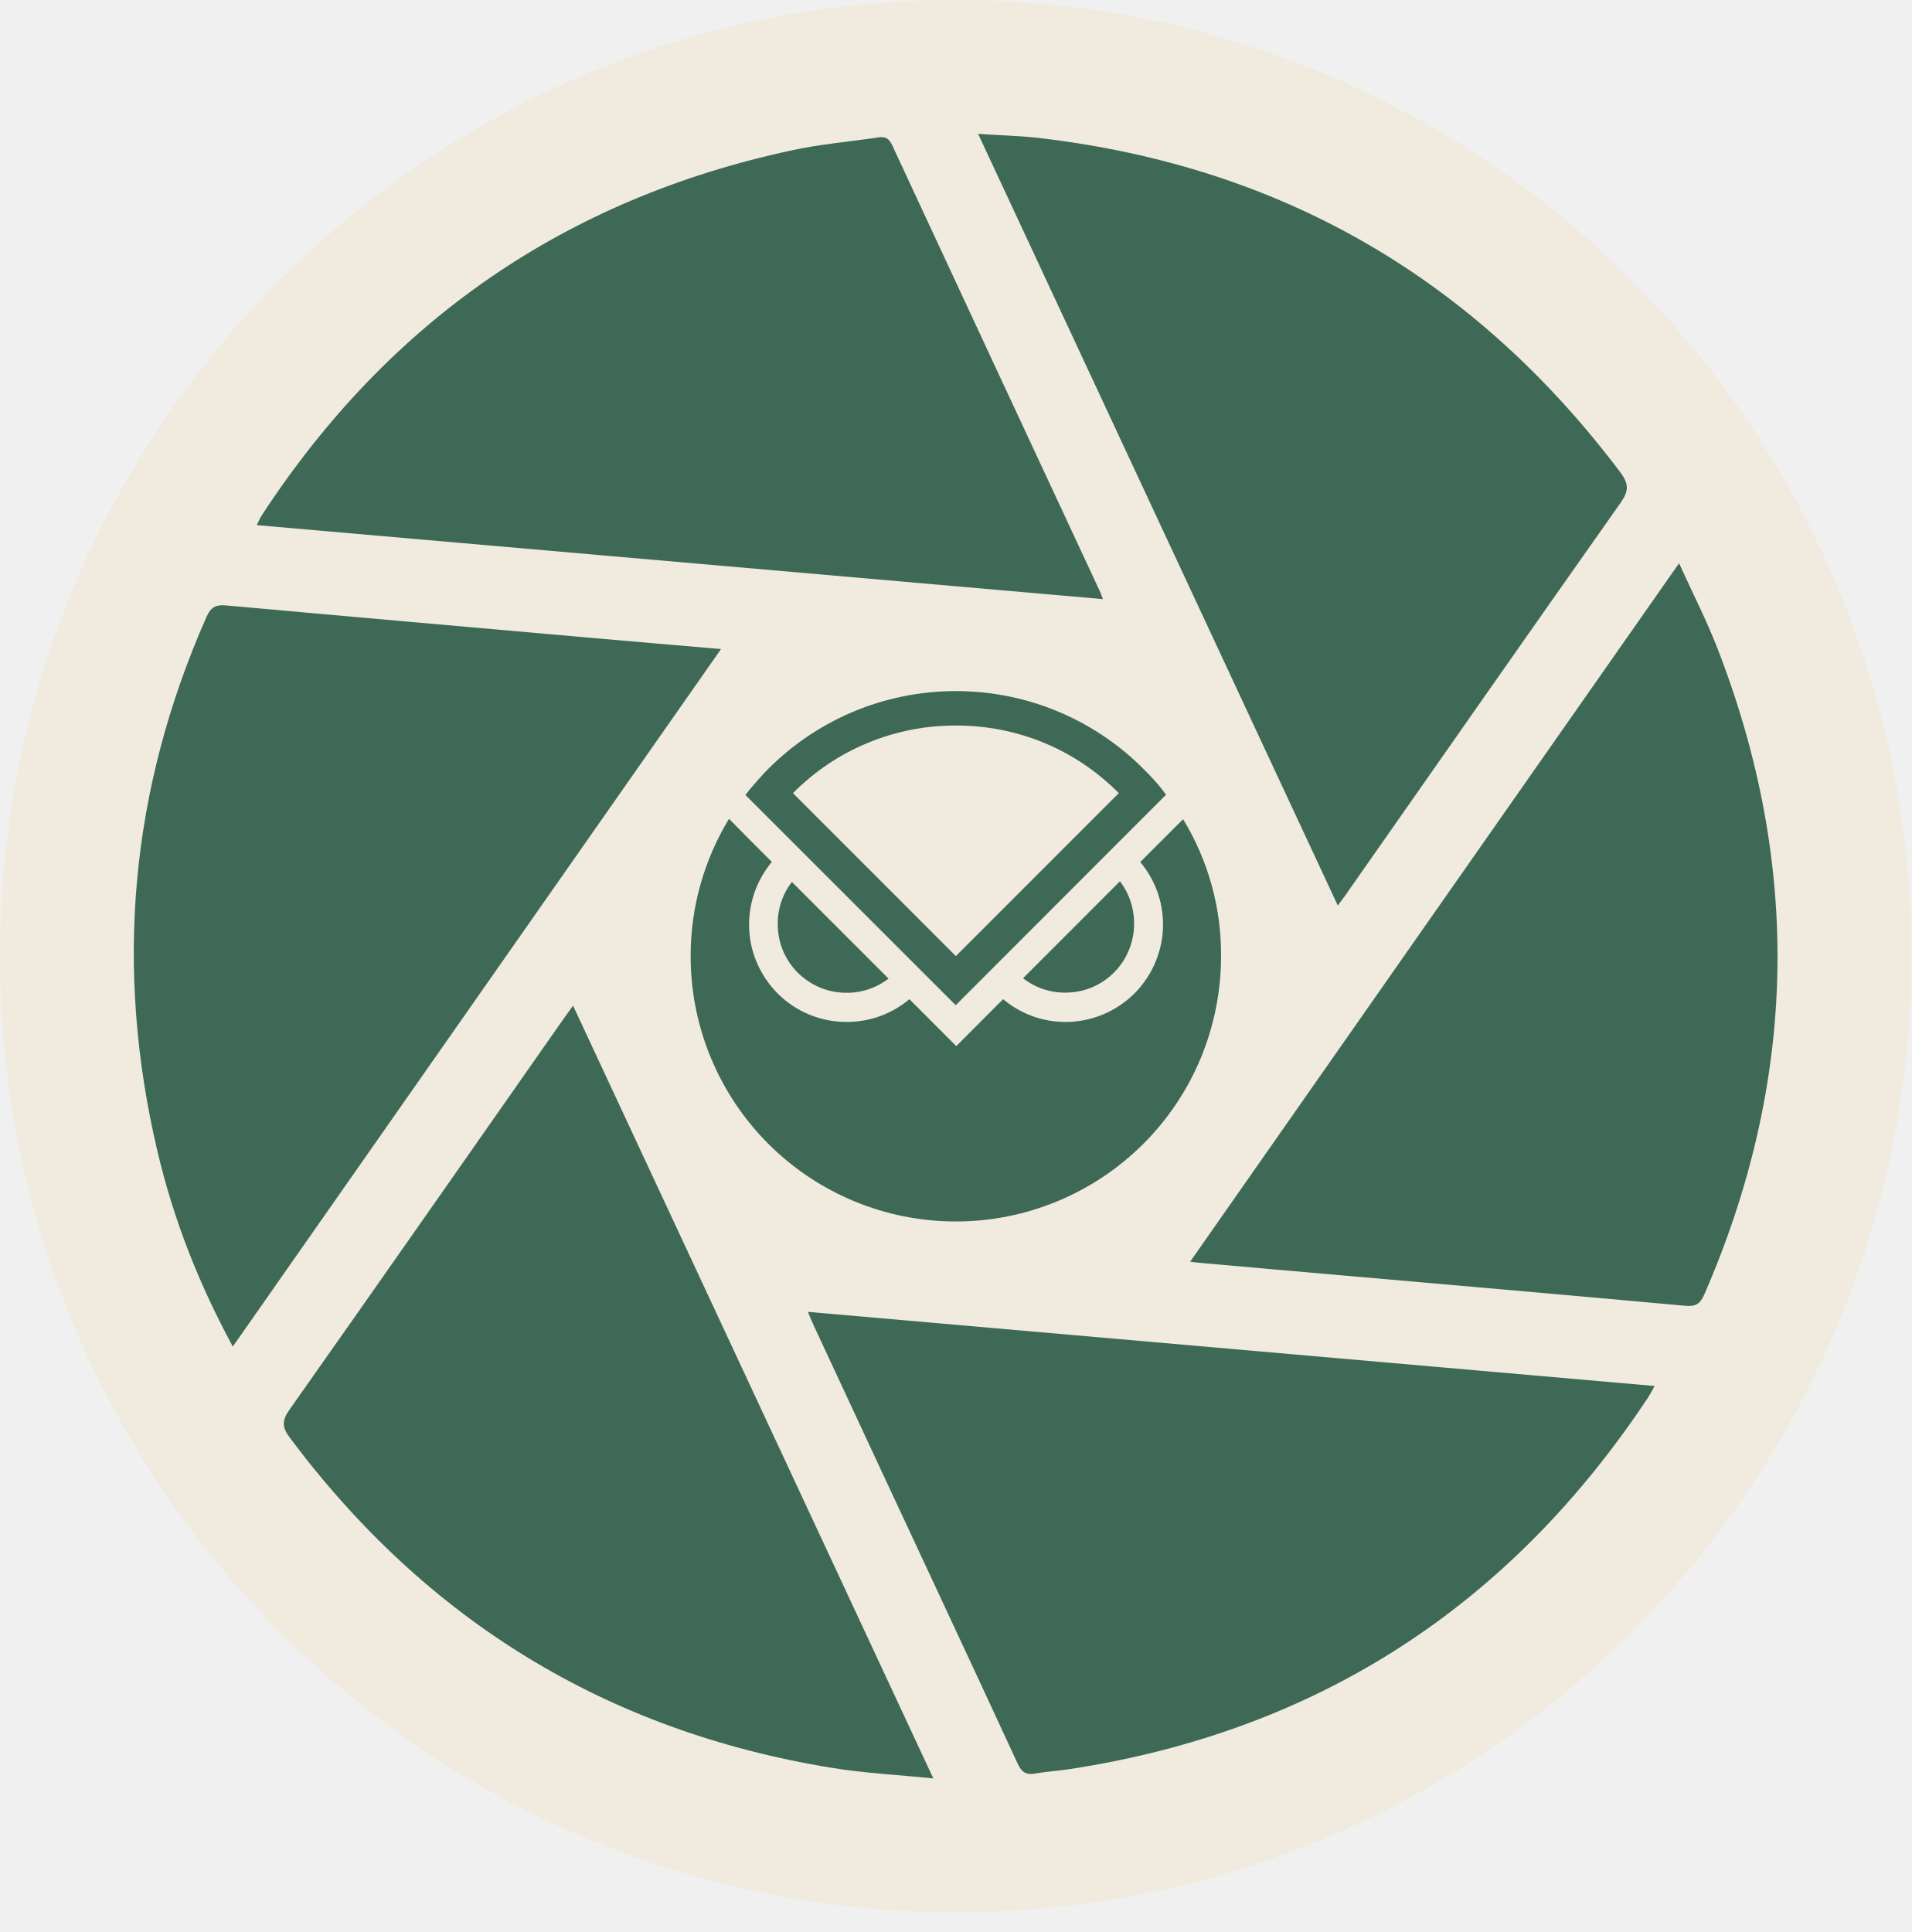
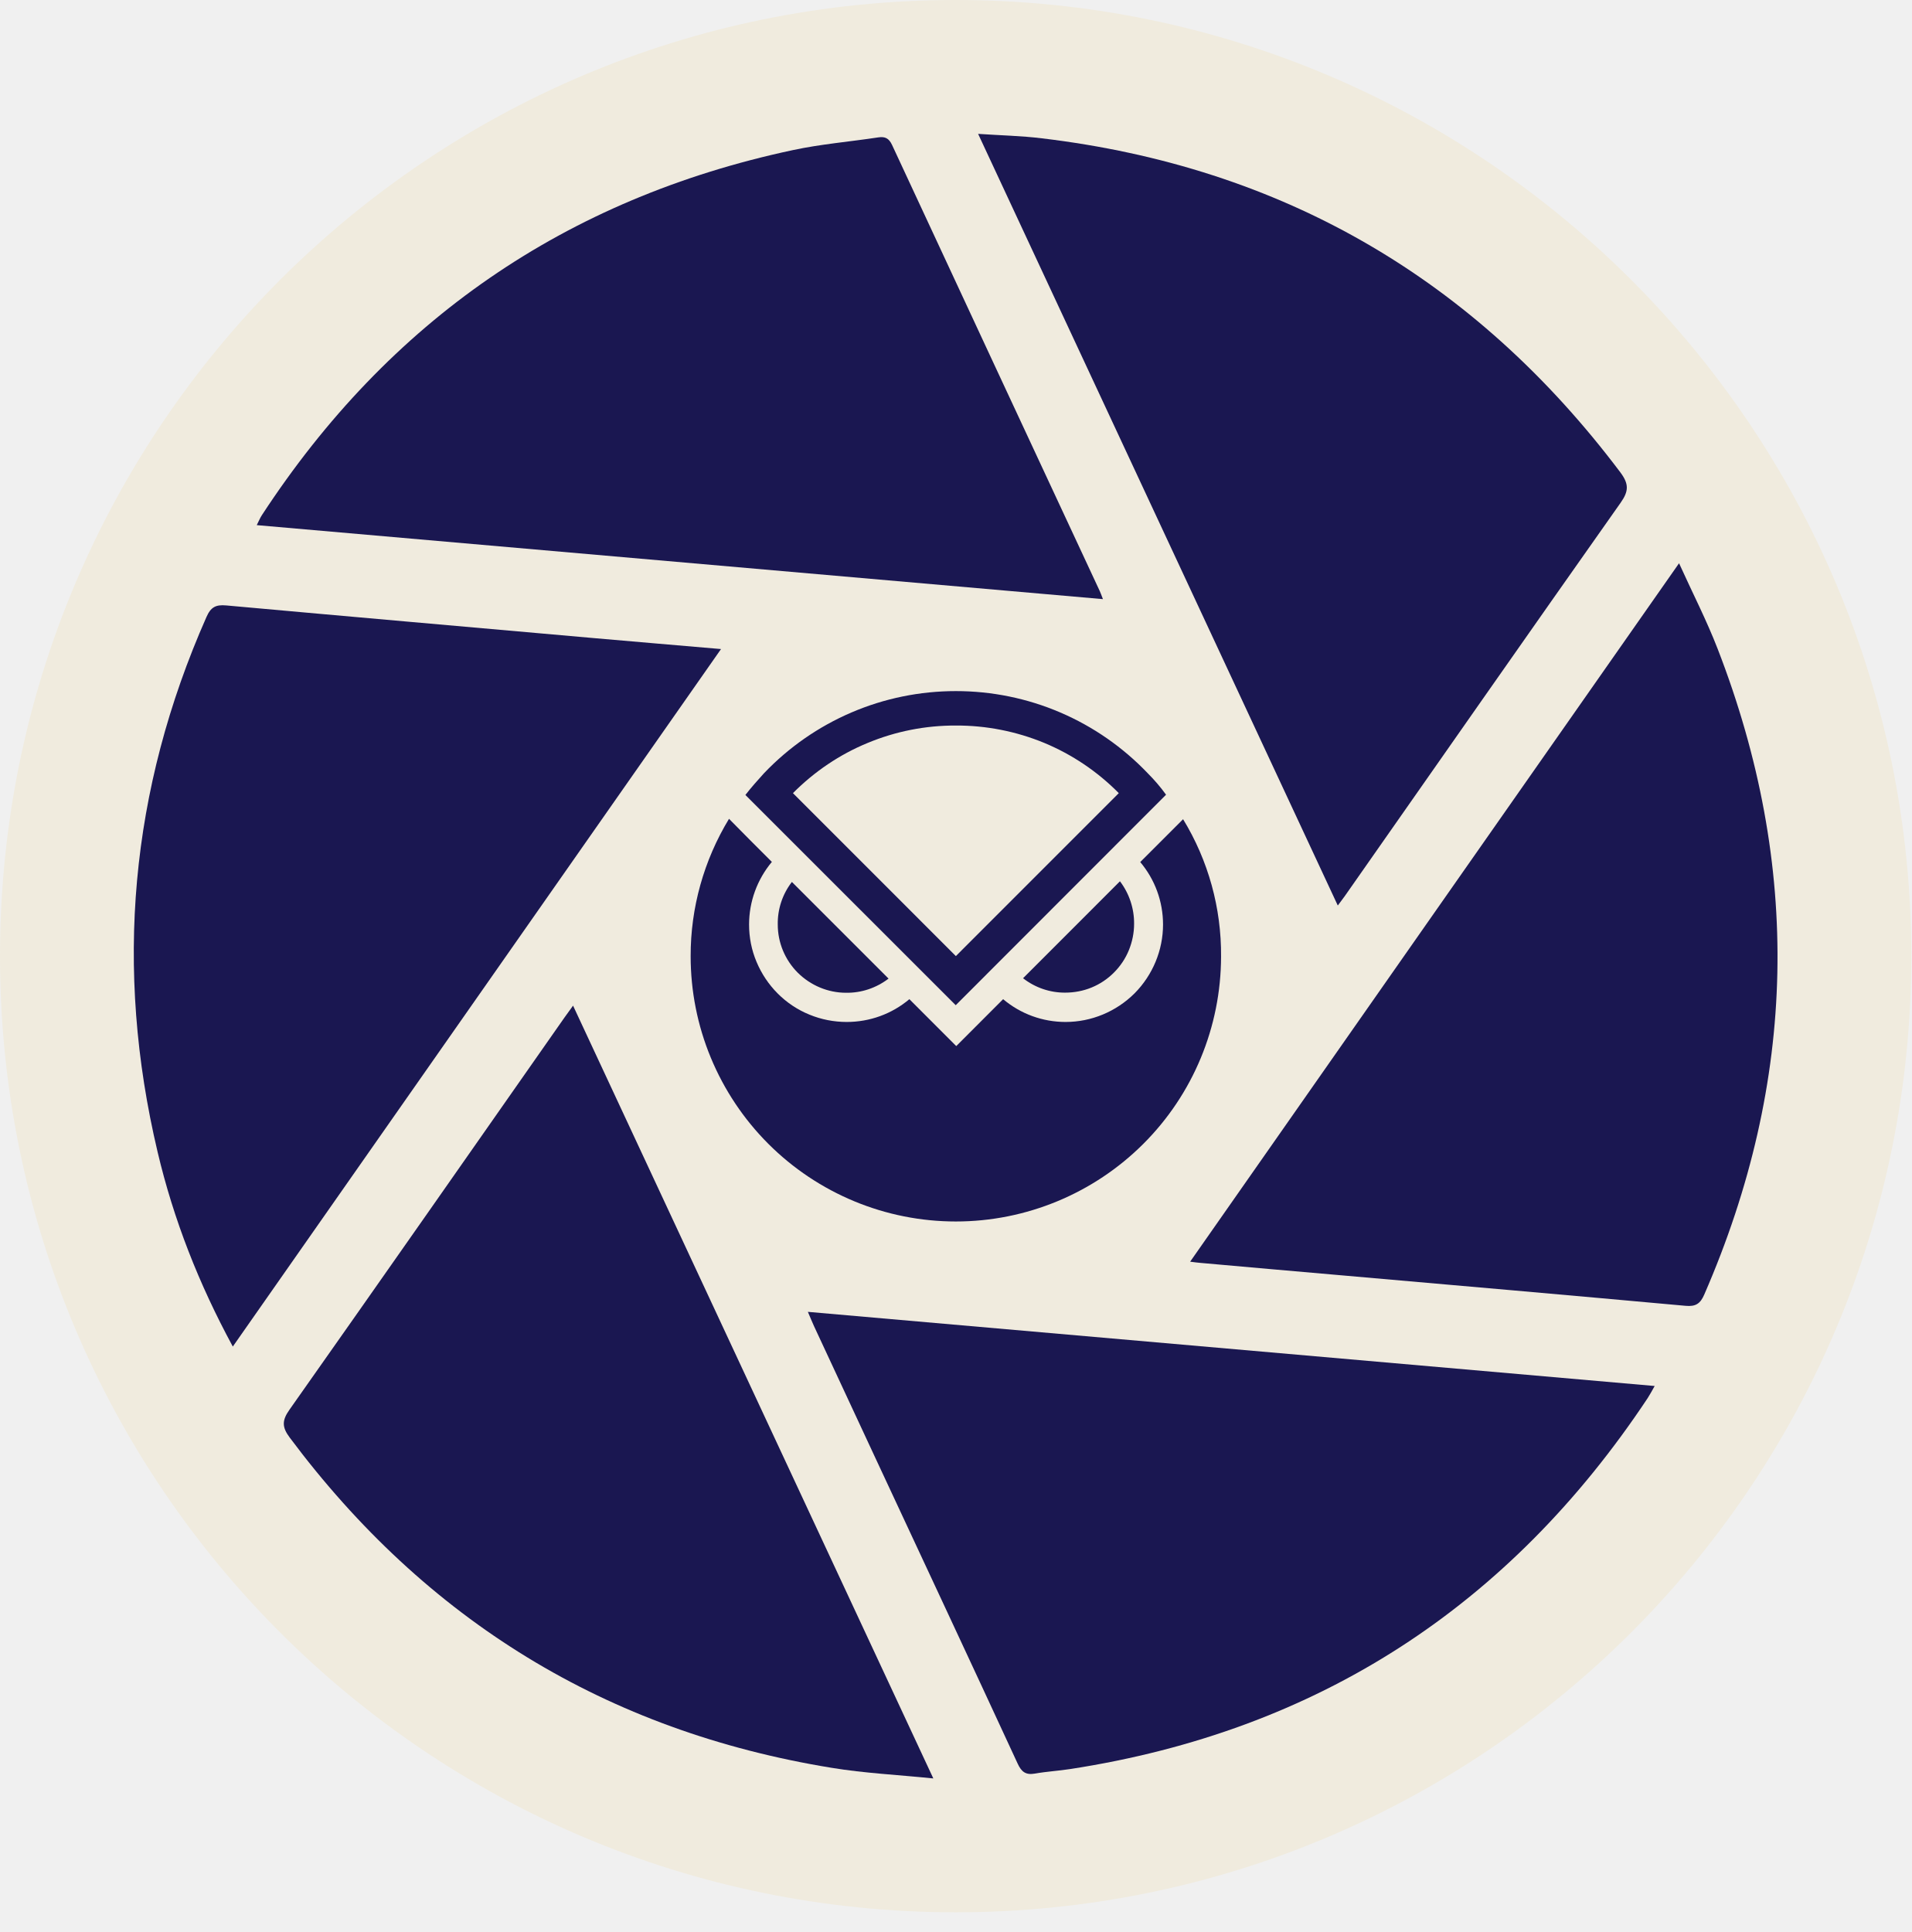
<svg xmlns="http://www.w3.org/2000/svg" width="92" height="93" viewBox="0 0 92 93" fill="none">
  <ellipse cx="46" cy="46.026" rx="46" ry="46.026" fill="#F0EBDE" />
  <g clip-path="url(#clip0_3385_418)">
-     <path d="M37.437 44.503C37.424 43.766 37.663 43.04 38.117 42.454L42.77 47.107C42.183 47.555 41.465 47.801 40.721 47.788C39.851 47.788 39.019 47.435 38.401 46.824C37.783 46.206 37.437 45.373 37.437 44.503Z" fill="#3E6957" />
-     <path d="M51.273 47.782C51.709 47.782 52.143 47.7 52.541 47.536C52.944 47.372 53.31 47.126 53.618 46.817C53.927 46.508 54.173 46.143 54.337 45.739C54.501 45.336 54.589 44.907 54.589 44.472C54.596 43.734 54.356 43.009 53.908 42.422L49.244 47.089C49.824 47.542 50.542 47.788 51.273 47.782Z" fill="#3E6957" />
-     <path d="M54.873 41.483C55.591 42.328 55.982 43.394 55.982 44.503C55.982 45.745 55.484 46.937 54.608 47.82C53.725 48.696 52.534 49.194 51.292 49.194C50.189 49.194 49.13 48.81 48.285 48.097L46.029 50.355L43.772 48.097C42.927 48.81 41.862 49.194 40.758 49.194C40.141 49.194 39.529 49.075 38.962 48.841C38.388 48.608 37.871 48.261 37.436 47.826C37.001 47.391 36.655 46.874 36.415 46.3C36.175 45.733 36.056 45.121 36.056 44.503C36.056 43.4 36.447 42.334 37.153 41.489L36.1 40.436L35.091 39.415C33.881 41.407 33.238 43.696 33.244 46.029C33.244 47.706 33.572 49.365 34.215 50.916C34.858 52.467 35.797 53.873 36.982 55.059C38.167 56.244 39.573 57.184 41.124 57.827C42.675 58.47 44.333 58.798 46.01 58.798C49.388 58.798 52.635 57.455 55.03 55.065C57.426 52.675 58.769 49.434 58.775 46.048C58.794 43.715 58.163 41.426 56.947 39.434L54.885 41.496L54.873 41.483Z" fill="#3E6957" />
-     <path d="M55.245 37.221C54.053 35.972 52.623 34.976 51.034 34.295C49.445 33.614 47.737 33.267 46.01 33.267C44.282 33.267 42.574 33.614 40.986 34.295C39.397 34.976 37.966 35.972 36.775 37.221C36.466 37.561 36.163 37.901 35.879 38.267L46.003 48.387L56.127 38.255C55.863 37.889 55.566 37.542 55.245 37.221ZM46.01 46.023L38.168 38.179C39.195 37.145 40.412 36.319 41.761 35.764C43.11 35.203 44.553 34.919 46.01 34.925C47.466 34.919 48.91 35.203 50.258 35.758C51.608 36.319 52.824 37.139 53.852 38.179L46.01 46.023Z" fill="#3E6957" />
-     <path d="M57.287 60.733C65.129 49.522 72.927 38.387 80.82 27.113C81.475 28.557 82.15 29.868 82.679 31.236C86.726 41.678 86.506 52.038 82.036 62.31C81.847 62.751 81.626 62.902 81.141 62.858C75.669 62.36 70.191 61.881 64.713 61.402C62.4 61.2 60.08 60.998 57.766 60.79C57.64 60.778 57.514 60.765 57.287 60.733Z" fill="#3E6957" />
-     <path d="M11.206 64.819C9.567 61.793 8.356 58.709 7.587 55.456C5.494 46.615 6.257 38.021 9.939 29.698C10.147 29.225 10.386 29.099 10.884 29.143C16.797 29.679 22.717 30.196 28.63 30.72C30.615 30.896 32.601 31.06 34.706 31.243C26.852 42.46 19.06 53.602 11.206 64.819Z" fill="#3E6957" />
-     <path d="M64.391 43.583C58.617 31.199 52.881 18.884 47.081 6.444C48.178 6.519 49.168 6.538 50.145 6.658C61.719 8.039 70.979 13.424 77.989 22.73C78.411 23.292 78.405 23.639 78.008 24.2C73.564 30.499 69.151 36.823 64.726 43.141C64.637 43.267 64.543 43.387 64.398 43.583H64.391Z" fill="#3E6957" />
-     <path d="M27.583 48.406C33.358 60.796 39.107 73.124 44.925 85.608C43.198 85.432 41.603 85.356 40.033 85.097C29.191 83.332 20.51 77.991 13.942 69.195C13.57 68.697 13.57 68.376 13.929 67.865C18.361 61.578 22.767 55.273 27.18 48.967C27.3 48.797 27.426 48.627 27.59 48.4L27.583 48.406Z" fill="#3E6957" />
-     <path d="M53.089 28.84C39.472 27.649 25.963 26.47 12.359 25.278C12.46 25.082 12.517 24.931 12.605 24.799C18.72 15.441 27.23 9.558 38.167 7.225C39.517 6.935 40.903 6.822 42.271 6.614C42.599 6.563 42.788 6.652 42.94 6.98C46.268 14.143 49.603 21.299 52.938 28.456C52.975 28.538 53.007 28.626 53.089 28.84Z" fill="#3E6957" />
-     <path d="M38.886 63.148C52.522 64.34 66.031 65.525 79.647 66.717C79.508 66.963 79.414 67.14 79.307 67.304C72.656 77.317 63.427 83.319 51.526 85.154C50.958 85.243 50.378 85.274 49.811 85.375C49.376 85.451 49.168 85.293 48.985 84.896C46.697 79.946 44.383 75.002 42.076 70.053C41.111 67.978 40.147 65.91 39.182 63.836C39.094 63.646 39.019 63.457 38.886 63.148Z" fill="#3E6957" />
+     <path d="M37.437 44.503C37.424 43.766 37.663 43.04 38.117 42.454L42.77 47.107C42.183 47.555 41.465 47.801 40.721 47.788C39.851 47.788 39.019 47.435 38.401 46.824C37.783 46.206 37.437 45.373 37.437 44.503Z" fill="#1A1751" />
+     <path d="M51.273 47.782C51.709 47.782 52.143 47.7 52.541 47.536C52.944 47.372 53.31 47.126 53.618 46.817C53.927 46.508 54.173 46.143 54.337 45.739C54.501 45.336 54.589 44.907 54.589 44.472C54.596 43.734 54.356 43.009 53.908 42.422L49.244 47.089C49.824 47.542 50.542 47.788 51.273 47.782Z" fill="#1A1751" />
+     <path d="M54.873 41.483C55.591 42.328 55.982 43.394 55.982 44.503C55.982 45.745 55.484 46.937 54.608 47.82C53.725 48.696 52.534 49.194 51.292 49.194C50.189 49.194 49.13 48.81 48.285 48.097L46.029 50.355L43.772 48.097C42.927 48.81 41.862 49.194 40.758 49.194C40.141 49.194 39.529 49.075 38.962 48.841C38.388 48.608 37.871 48.261 37.436 47.826C37.001 47.391 36.655 46.874 36.415 46.3C36.175 45.733 36.056 45.121 36.056 44.503C36.056 43.4 36.447 42.334 37.153 41.489L36.1 40.436L35.091 39.415C33.881 41.407 33.238 43.696 33.244 46.029C33.244 47.706 33.572 49.365 34.215 50.916C34.858 52.467 35.797 53.873 36.982 55.059C38.167 56.244 39.573 57.184 41.124 57.827C42.675 58.47 44.333 58.798 46.01 58.798C49.388 58.798 52.635 57.455 55.03 55.065C57.426 52.675 58.769 49.434 58.775 46.048C58.794 43.715 58.163 41.426 56.947 39.434L54.885 41.496L54.873 41.483Z" fill="#1A1751" />
+     <path d="M55.245 37.221C54.053 35.972 52.623 34.976 51.034 34.295C49.445 33.614 47.737 33.267 46.01 33.267C44.282 33.267 42.574 33.614 40.986 34.295C39.397 34.976 37.966 35.972 36.775 37.221C36.466 37.561 36.163 37.901 35.879 38.267L46.003 48.387L56.127 38.255C55.863 37.889 55.566 37.542 55.245 37.221ZM46.01 46.023L38.168 38.179C39.195 37.145 40.412 36.319 41.761 35.764C43.11 35.203 44.553 34.919 46.01 34.925C47.466 34.919 48.91 35.203 50.258 35.758C51.608 36.319 52.824 37.139 53.852 38.179L46.01 46.023Z" fill="#1A1751" />
+     <path d="M57.287 60.733C65.129 49.522 72.927 38.387 80.82 27.113C81.475 28.557 82.15 29.868 82.679 31.236C86.726 41.678 86.506 52.038 82.036 62.31C81.847 62.751 81.626 62.902 81.141 62.858C75.669 62.36 70.191 61.881 64.713 61.402C62.4 61.2 60.08 60.998 57.766 60.79C57.64 60.778 57.514 60.765 57.287 60.733Z" fill="#1A1751" />
+     <path d="M11.206 64.819C9.567 61.793 8.356 58.709 7.587 55.456C5.494 46.615 6.257 38.021 9.939 29.698C10.147 29.225 10.386 29.099 10.884 29.143C16.797 29.679 22.717 30.196 28.63 30.72C30.615 30.896 32.601 31.06 34.706 31.243C26.852 42.46 19.06 53.602 11.206 64.819Z" fill="#1A1751" />
+     <path d="M64.391 43.583C58.617 31.199 52.881 18.884 47.081 6.444C48.178 6.519 49.168 6.538 50.145 6.658C61.719 8.039 70.979 13.424 77.989 22.73C78.411 23.292 78.405 23.639 78.008 24.2C73.564 30.499 69.151 36.823 64.726 43.141C64.637 43.267 64.543 43.387 64.398 43.583H64.391Z" fill="#1A1751" />
+     <path d="M27.583 48.406C33.358 60.796 39.107 73.124 44.925 85.608C43.198 85.432 41.603 85.356 40.033 85.097C29.191 83.332 20.51 77.991 13.942 69.195C13.57 68.697 13.57 68.376 13.929 67.865C18.361 61.578 22.767 55.273 27.18 48.967C27.3 48.797 27.426 48.627 27.59 48.4L27.583 48.406Z" fill="#1A1751" />
+     <path d="M53.089 28.84C39.472 27.649 25.963 26.47 12.359 25.278C12.46 25.082 12.517 24.931 12.605 24.799C18.72 15.441 27.23 9.558 38.167 7.225C39.517 6.935 40.903 6.822 42.271 6.614C42.599 6.563 42.788 6.652 42.94 6.98C46.268 14.143 49.603 21.299 52.938 28.456C52.975 28.538 53.007 28.626 53.089 28.84Z" fill="#1A1751" />
+     <path d="M38.886 63.148C52.522 64.34 66.031 65.525 79.647 66.717C79.508 66.963 79.414 67.14 79.307 67.304C72.656 77.317 63.427 83.319 51.526 85.154C50.958 85.243 50.378 85.274 49.811 85.375C49.376 85.451 49.168 85.293 48.985 84.896C46.697 79.946 44.383 75.002 42.076 70.053C41.111 67.978 40.147 65.91 39.182 63.836C39.094 63.646 39.019 63.457 38.886 63.148Z" fill="#1A1751" />
  </g>
  <defs>
    <clipPath id="clip0_3385_418">
      <rect width="79.12" height="79.165" fill="white" transform="translate(6.43994 6.4436)" />
    </clipPath>
  </defs>
</svg>
